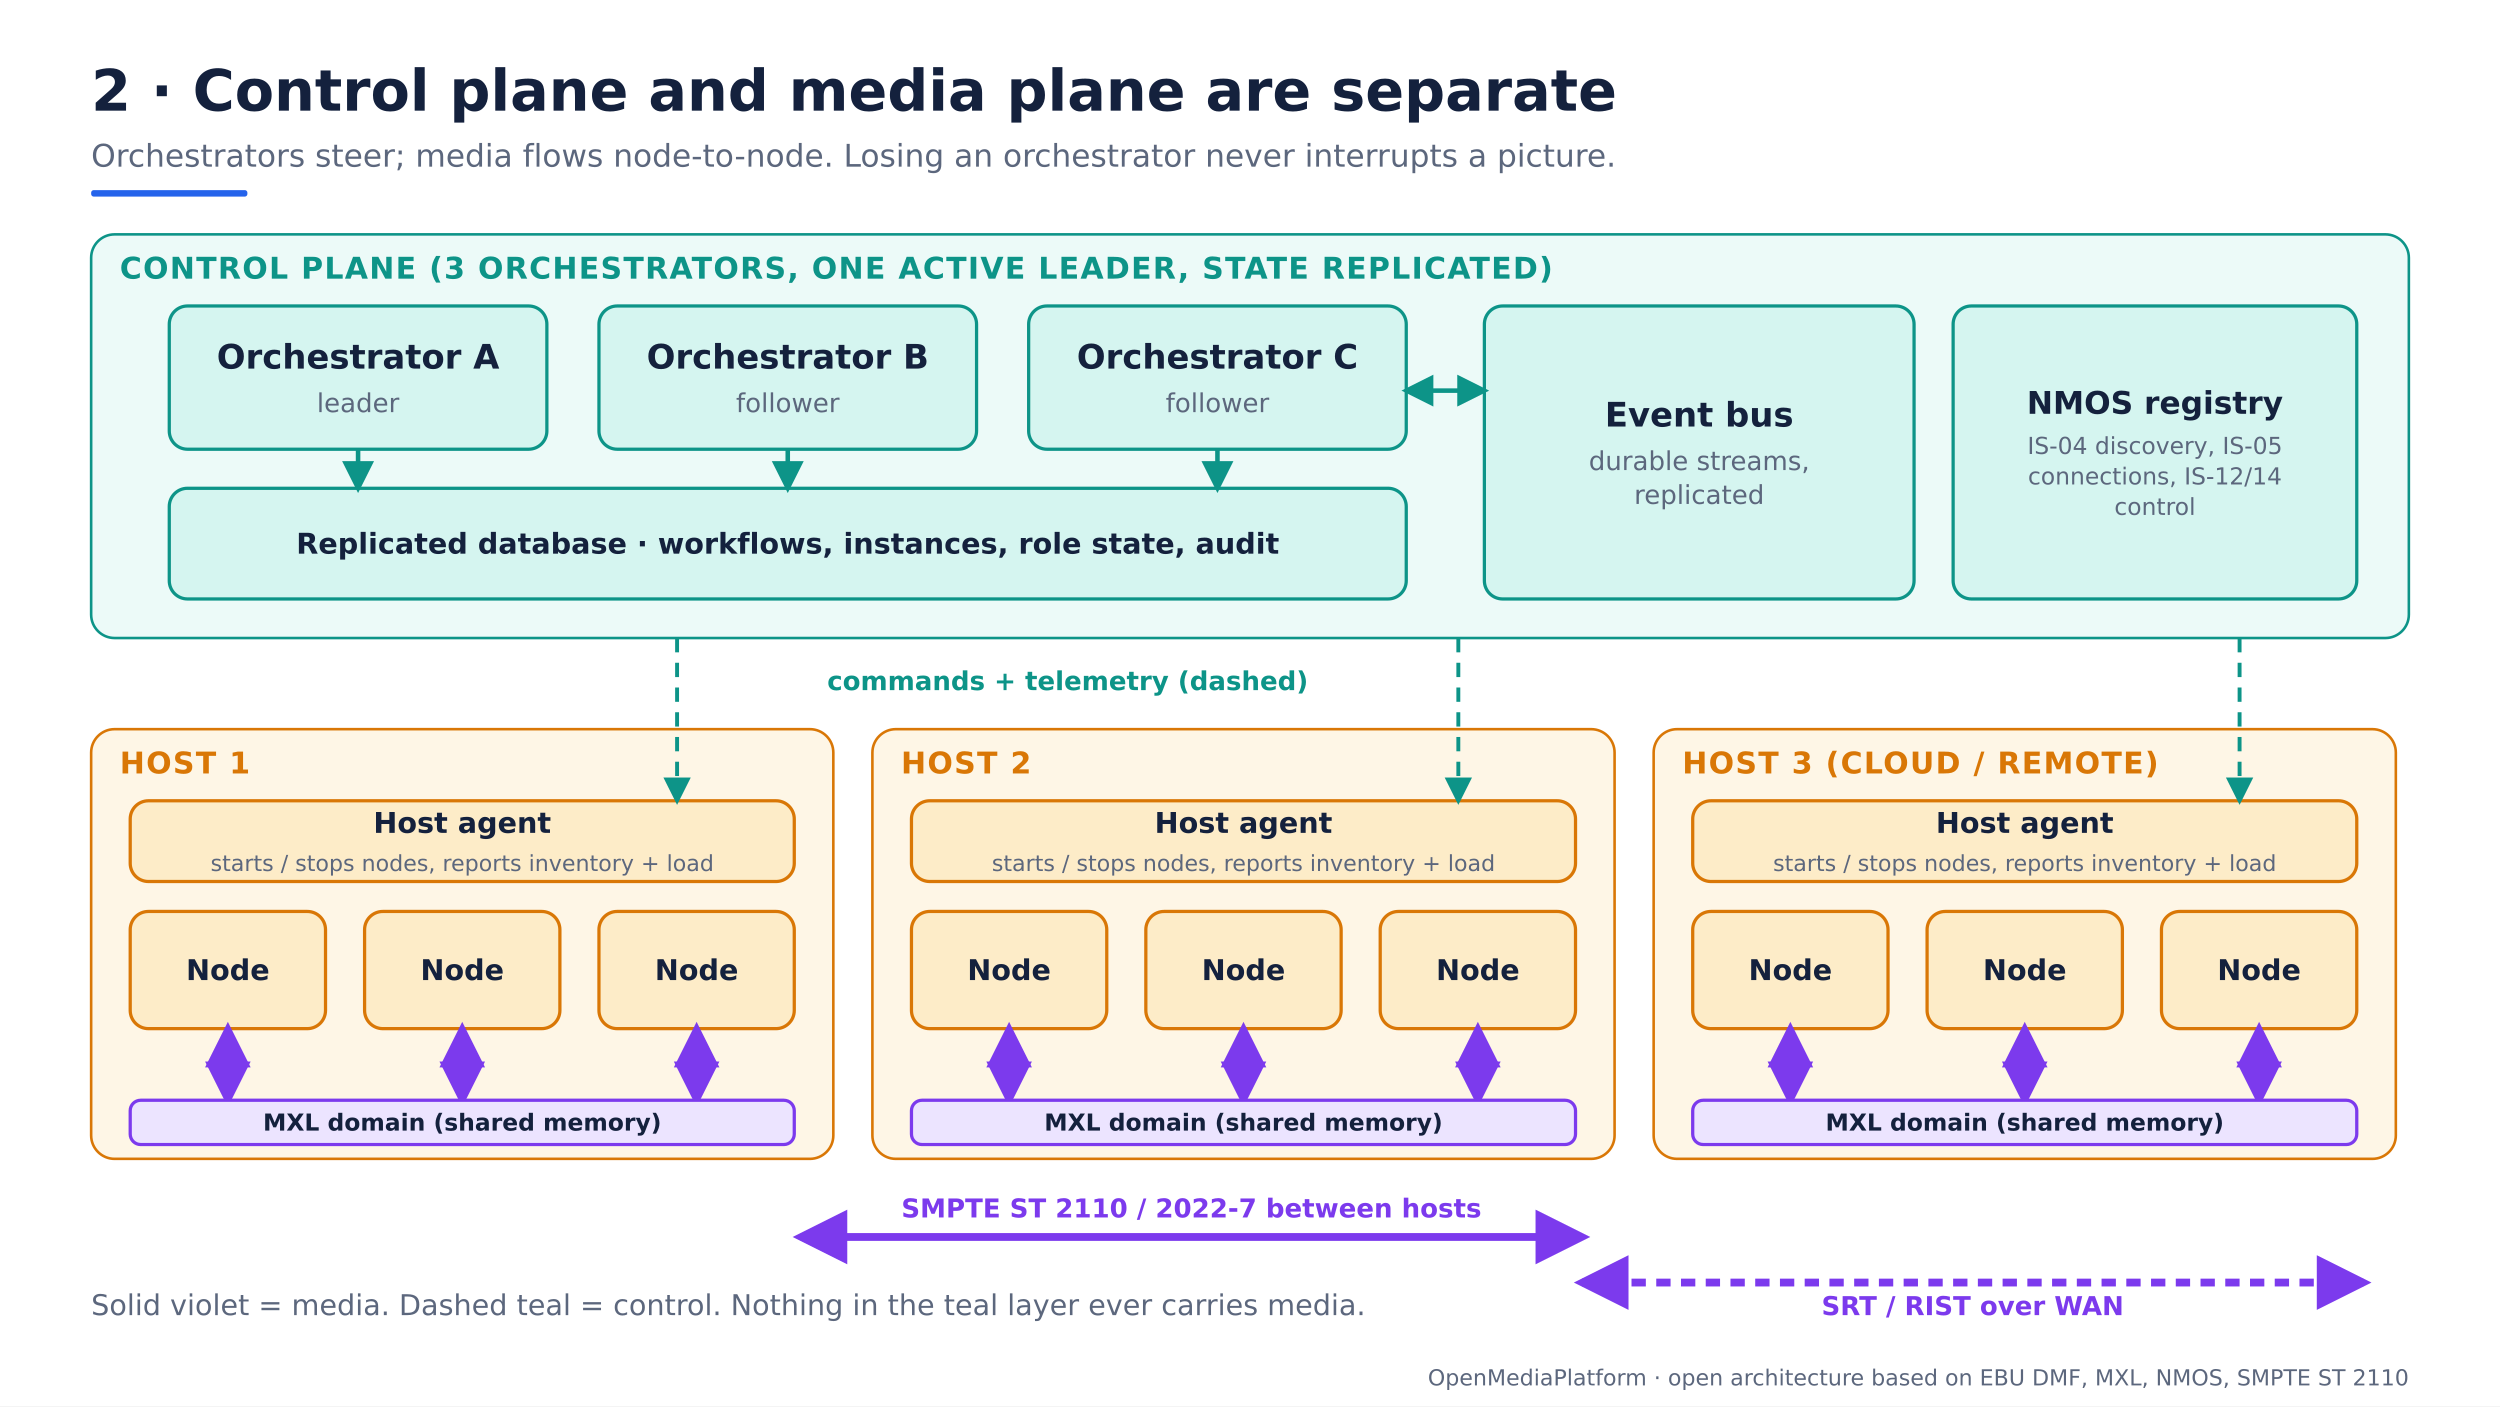
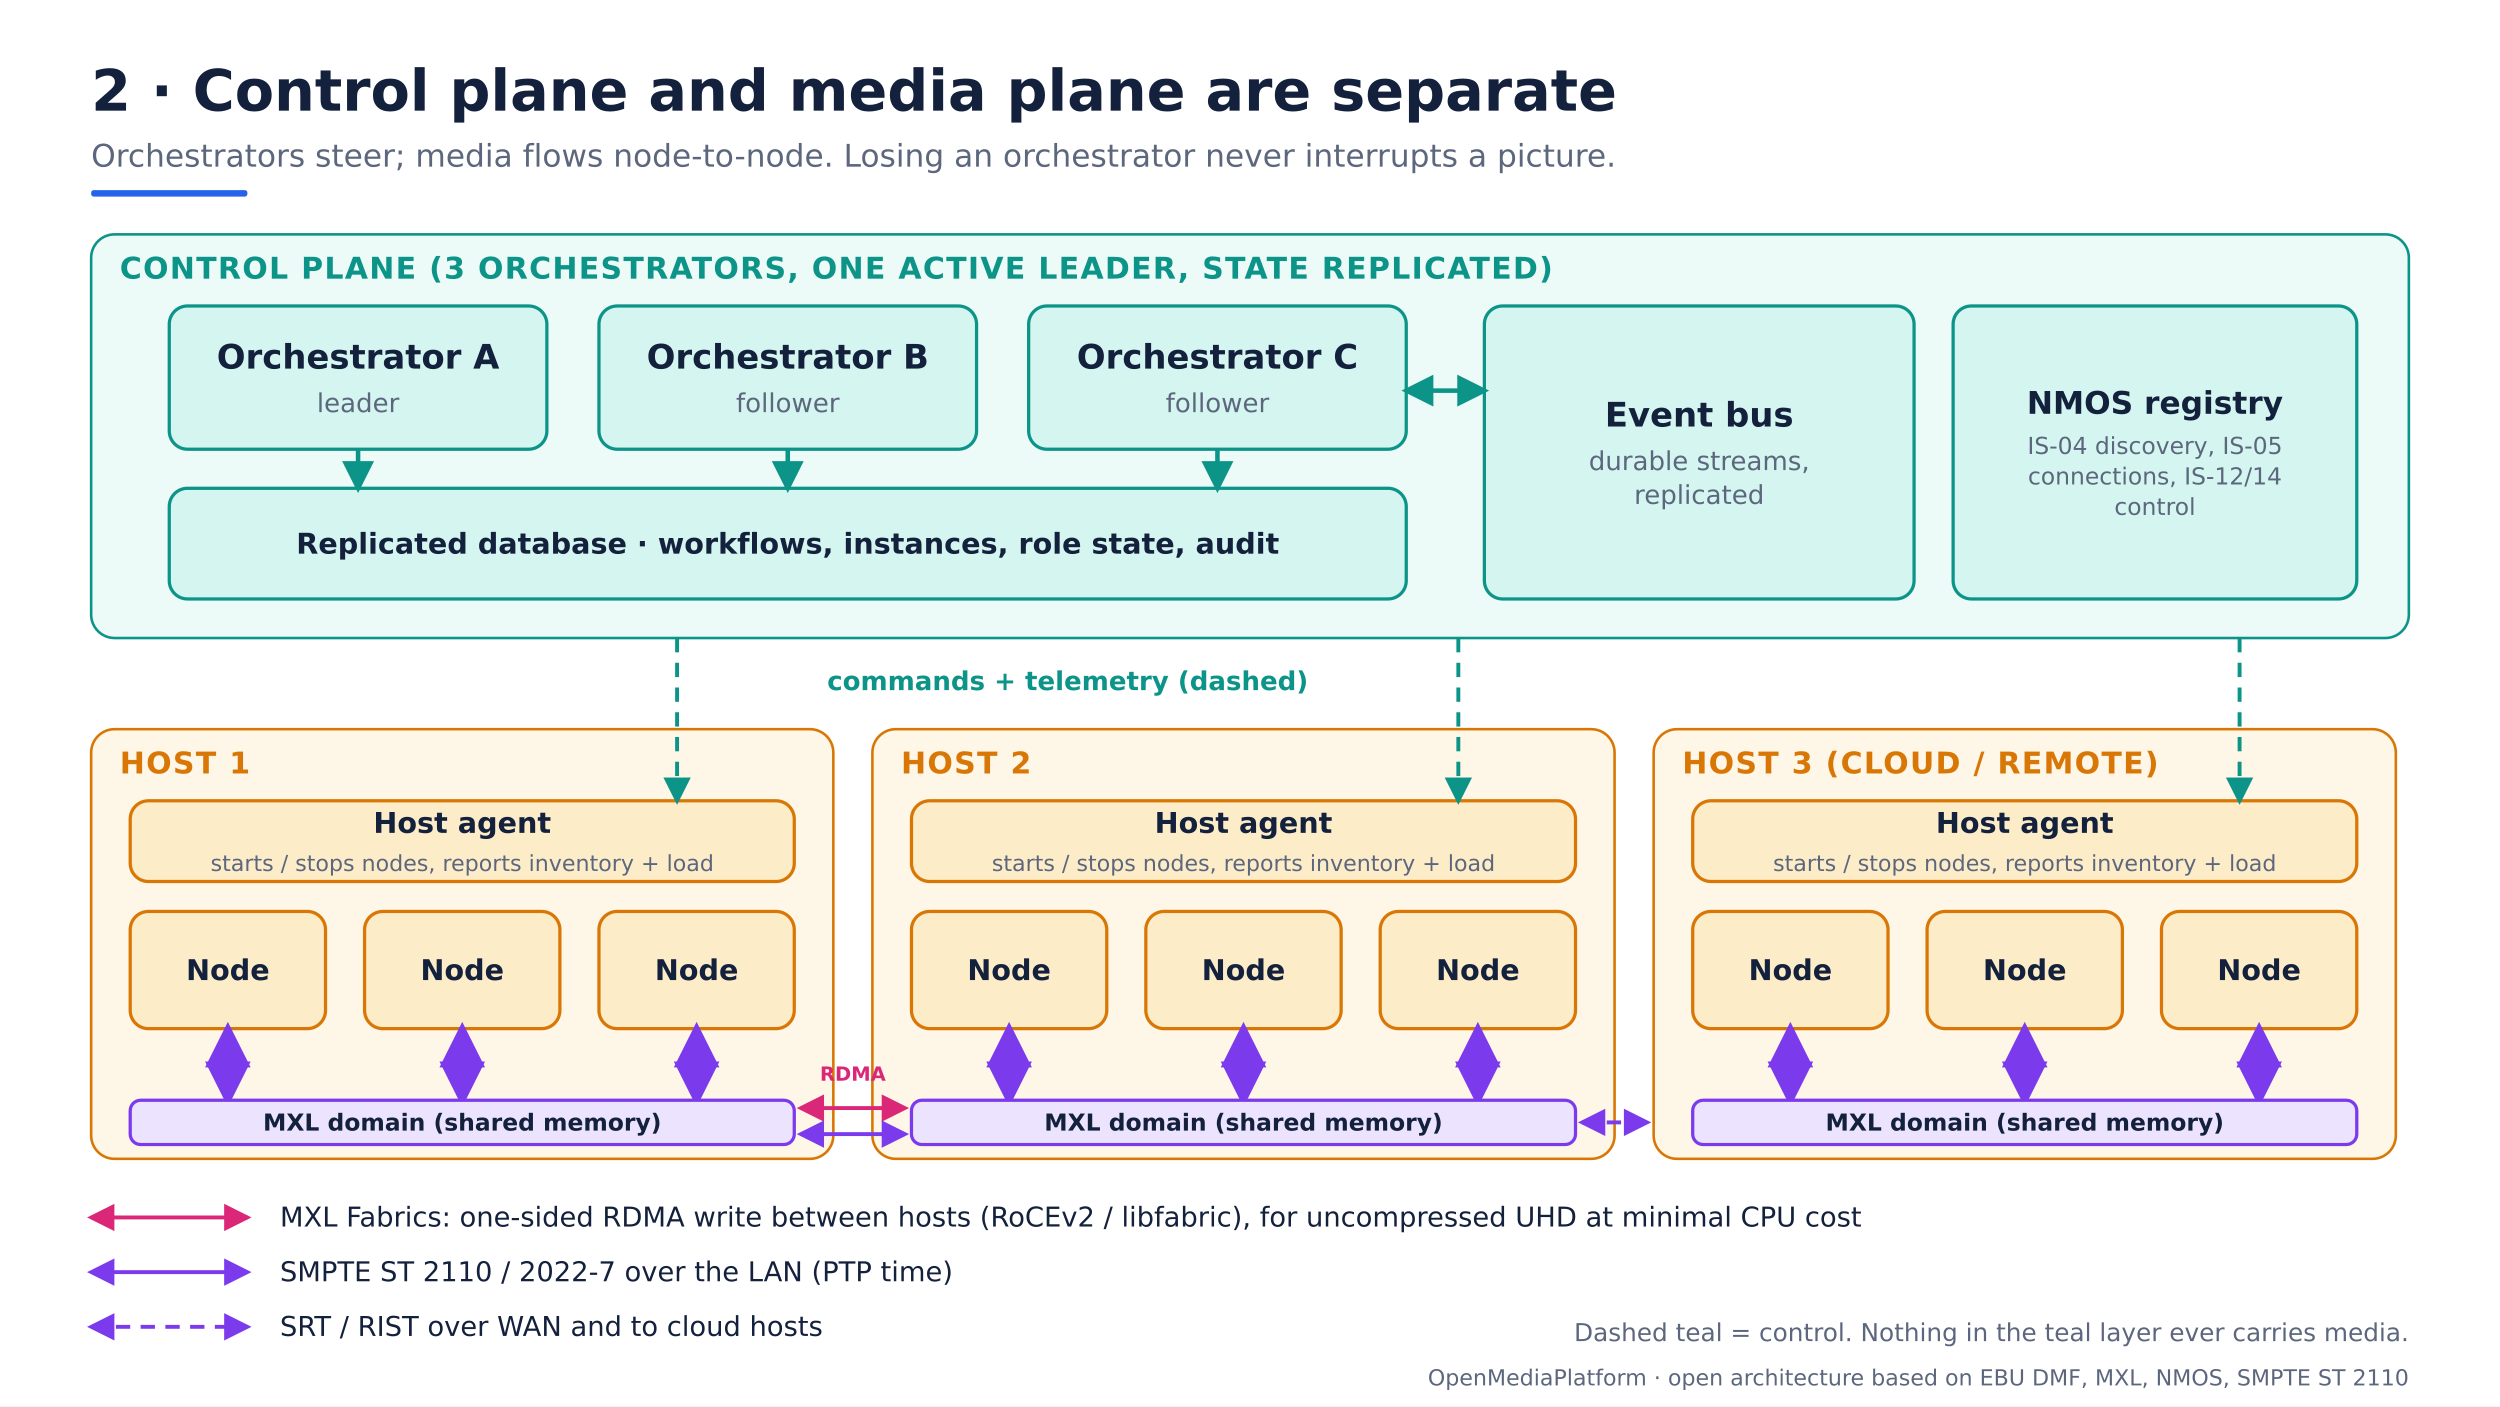
<svg xmlns="http://www.w3.org/2000/svg" width="1920" height="1080" viewBox="0 0 1920 1080" font-family="DejaVu Sans, Helvetica, Arial, sans-serif">
  <defs>
    <marker id="a_ink" viewBox="0 0 10 10" refX="8.5" refY="5" markerWidth="7" markerHeight="7" orient="auto-start-reverse">
      <path d="M0,0 L10,5 L0,10 z" fill="#14213d" />
    </marker>
    <marker id="as_ink" viewBox="0 0 10 10" refX="1.5" refY="5" markerWidth="7" markerHeight="7" orient="auto">
      <path d="M10,0 L0,5 L10,10 z" fill="#14213d" />
    </marker>
    <marker id="a_blue" viewBox="0 0 10 10" refX="8.5" refY="5" markerWidth="7" markerHeight="7" orient="auto-start-reverse">
      <path d="M0,0 L10,5 L0,10 z" fill="#2563eb" />
    </marker>
    <marker id="as_blue" viewBox="0 0 10 10" refX="1.5" refY="5" markerWidth="7" markerHeight="7" orient="auto">
      <path d="M10,0 L0,5 L10,10 z" fill="#2563eb" />
    </marker>
    <marker id="a_teal" viewBox="0 0 10 10" refX="8.5" refY="5" markerWidth="7" markerHeight="7" orient="auto-start-reverse">
      <path d="M0,0 L10,5 L0,10 z" fill="#0d9488" />
    </marker>
    <marker id="as_teal" viewBox="0 0 10 10" refX="1.5" refY="5" markerWidth="7" markerHeight="7" orient="auto">
      <path d="M10,0 L0,5 L10,10 z" fill="#0d9488" />
    </marker>
    <marker id="a_amber" viewBox="0 0 10 10" refX="8.5" refY="5" markerWidth="7" markerHeight="7" orient="auto-start-reverse">
      <path d="M0,0 L10,5 L0,10 z" fill="#d97706" />
    </marker>
    <marker id="as_amber" viewBox="0 0 10 10" refX="1.5" refY="5" markerWidth="7" markerHeight="7" orient="auto">
      <path d="M10,0 L0,5 L10,10 z" fill="#d97706" />
    </marker>
    <marker id="a_red" viewBox="0 0 10 10" refX="8.5" refY="5" markerWidth="7" markerHeight="7" orient="auto-start-reverse">
      <path d="M0,0 L10,5 L0,10 z" fill="#dc2626" />
    </marker>
    <marker id="as_red" viewBox="0 0 10 10" refX="1.5" refY="5" markerWidth="7" markerHeight="7" orient="auto">
      <path d="M10,0 L0,5 L10,10 z" fill="#dc2626" />
    </marker>
    <marker id="a_violet" viewBox="0 0 10 10" refX="8.5" refY="5" markerWidth="7" markerHeight="7" orient="auto-start-reverse">
      <path d="M0,0 L10,5 L0,10 z" fill="#7c3aed" />
    </marker>
    <marker id="as_violet" viewBox="0 0 10 10" refX="1.5" refY="5" markerWidth="7" markerHeight="7" orient="auto">
      <path d="M10,0 L0,5 L10,10 z" fill="#7c3aed" />
    </marker>
    <marker id="a_mute" viewBox="0 0 10 10" refX="8.5" refY="5" markerWidth="7" markerHeight="7" orient="auto-start-reverse">
      <path d="M0,0 L10,5 L0,10 z" fill="#5c677d" />
    </marker>
    <marker id="as_mute" viewBox="0 0 10 10" refX="1.5" refY="5" markerWidth="7" markerHeight="7" orient="auto">
      <path d="M10,0 L0,5 L10,10 z" fill="#5c677d" />
+     </marker>
+     <marker id="a_pink" viewBox="0 0 10 10" refX="8.5" refY="5" markerWidth="7" markerHeight="7" orient="auto-start-reverse">
+       <path d="M0,0 L10,5 L0,10 z" fill="#db2777" />
+     </marker>
+     <marker id="as_pink" viewBox="0 0 10 10" refX="1.5" refY="5" markerWidth="7" markerHeight="7" orient="auto">
+       <path d="M10,0 L0,5 L10,10 z" fill="#db2777" />
    </marker>
  </defs>
  <rect width="1920" height="1080" fill="#ffffff" />
  <text x="70" y="85" font-size="44" font-weight="700" fill="#14213d">2 · Control plane and media plane are separate</text>
  <text x="70" y="128" font-size="24" fill="#5c677d">Orchestrators steer; media flows node-to-node. Losing an orchestrator never interrupts a picture.</text>
  <rect x="70" y="146" width="120" height="5" rx="2" fill="#2563eb" />
  <rect x="70" y="180" width="1780" height="310" rx="18" fill="#d5f5f0" fill-opacity="0.45" stroke="#0d9488" stroke-width="2" stroke-dasharray="3 0" />
  <text x="92" y="214" font-size="23" font-weight="700" fill="#0d9488" letter-spacing="1">CONTROL PLANE (3 ORCHESTRATORS, ONE ACTIVE LEADER, STATE REPLICATED)</text>
  <rect x="130" y="235" width="290" height="110" rx="14" fill="#d5f5f0" stroke="#0d9488" stroke-width="2.5" />
  <text x="275.0" y="283.1" text-anchor="middle" font-size="26" font-weight="700" fill="#14213d">Orchestrator A</text>
  <text x="275.0" y="316.53" text-anchor="middle" font-size="20" fill="#5c677d">leader</text>
  <rect x="460" y="235" width="290" height="110" rx="14" fill="#d5f5f0" stroke="#0d9488" stroke-width="2.5" />
  <text x="605.0" y="283.1" text-anchor="middle" font-size="26" font-weight="700" fill="#14213d">Orchestrator B</text>
  <text x="605.0" y="316.53" text-anchor="middle" font-size="20" fill="#5c677d">follower</text>
  <rect x="790" y="235" width="290" height="110" rx="14" fill="#d5f5f0" stroke="#0d9488" stroke-width="2.5" />
  <text x="935.0" y="283.1" text-anchor="middle" font-size="26" font-weight="700" fill="#14213d">Orchestrator C</text>
  <text x="935.0" y="316.53" text-anchor="middle" font-size="20" fill="#5c677d">follower</text>
  <rect x="130" y="375" width="950" height="85" rx="14" fill="#d5f5f0" stroke="#0d9488" stroke-width="2.5" />
  <text x="605.0" y="425.2" text-anchor="middle" font-size="22" font-weight="700" fill="#14213d">Replicated database · workflows, instances, role state, audit</text>
  <line x1="275" y1="345" x2="275" y2="375" stroke="#0d9488" stroke-width="3.5" marker-end="url(#a_teal)" />
  <line x1="605" y1="345" x2="605" y2="375" stroke="#0d9488" stroke-width="3.5" marker-end="url(#a_teal)" />
  <line x1="935" y1="345" x2="935" y2="375" stroke="#0d9488" stroke-width="3.5" marker-end="url(#a_teal)" />
  <rect x="1140" y="235" width="330" height="225" rx="14" fill="#d5f5f0" stroke="#0d9488" stroke-width="2.5" />
  <text x="1305.0" y="327.6" text-anchor="middle" font-size="26" font-weight="700" fill="#14213d">Event bus</text>
  <text x="1305.0" y="361.03" text-anchor="middle" font-size="20" fill="#5c677d">durable streams,</text>
  <text x="1305.0" y="387.03" text-anchor="middle" font-size="20" fill="#5c677d">replicated</text>
  <rect x="1500" y="235" width="310" height="225" rx="14" fill="#d5f5f0" stroke="#0d9488" stroke-width="2.5" />
  <text x="1655.0" y="317.8" text-anchor="middle" font-size="24" font-weight="700" fill="#14213d">NMOS registry</text>
  <text x="1655.0" y="348.652" text-anchor="middle" font-size="18" fill="#5c677d">IS-04 discovery, IS-05</text>
  <text x="1655.0" y="372.052" text-anchor="middle" font-size="18" fill="#5c677d">connections, IS-12/14</text>
  <text x="1655.0" y="395.452" text-anchor="middle" font-size="18" fill="#5c677d">control</text>
  <line x1="1080" y1="300" x2="1140" y2="300" stroke="#0d9488" stroke-width="3.5" marker-end="url(#a_teal)" marker-start="url(#as_teal)" />
  <rect x="70" y="560" width="570" height="330" rx="18" fill="#fdecc8" fill-opacity="0.45" stroke="#d97706" stroke-width="2" stroke-dasharray="3 0" />
  <text x="92" y="594" font-size="23" font-weight="700" fill="#d97706" letter-spacing="1">HOST 1</text>
  <rect x="100" y="615" width="510" height="62" rx="14" fill="#fdecc8" stroke="#d97706" stroke-width="2.5" />
  <text x="355.0" y="639.65" text-anchor="middle" font-size="22" font-weight="700" fill="#14213d">Host agent</text>
  <text x="355.0" y="668.938" text-anchor="middle" font-size="17" fill="#5c677d">starts / stops nodes, reports inventory + load</text>
  <rect x="100" y="700" width="150" height="90" rx="14" fill="#fdecc8" stroke="#d97706" stroke-width="2.5" />
  <text x="175.0" y="752.7" text-anchor="middle" font-size="22" font-weight="700" fill="#14213d">Node</text>
  <rect x="280" y="700" width="150" height="90" rx="14" fill="#fdecc8" stroke="#d97706" stroke-width="2.5" />
  <text x="355.0" y="752.7" text-anchor="middle" font-size="22" font-weight="700" fill="#14213d">Node</text>
  <rect x="460" y="700" width="150" height="90" rx="14" fill="#fdecc8" stroke="#d97706" stroke-width="2.5" />
  <text x="535.0" y="752.7" text-anchor="middle" font-size="22" font-weight="700" fill="#14213d">Node</text>
  <line x1="175" y1="790" x2="175" y2="845" stroke="#7c3aed" stroke-width="5" marker-end="url(#a_violet)" marker-start="url(#as_violet)" />
  <line x1="355" y1="790" x2="355" y2="845" stroke="#7c3aed" stroke-width="5" marker-end="url(#a_violet)" marker-start="url(#as_violet)" />
  <line x1="535" y1="790" x2="535" y2="845" stroke="#7c3aed" stroke-width="5" marker-end="url(#a_violet)" marker-start="url(#as_violet)" />
  <rect x="100" y="845" width="510" height="34" rx="8" fill="#ece4ff" stroke="#7c3aed" stroke-width="2.5" />
  <text x="355.0" y="868.3" text-anchor="middle" font-size="18" font-weight="700" fill="#14213d">MXL domain (shared memory)</text>
  <rect x="670" y="560" width="570" height="330" rx="18" fill="#fdecc8" fill-opacity="0.45" stroke="#d97706" stroke-width="2" stroke-dasharray="3 0" />
  <text x="692" y="594" font-size="23" font-weight="700" fill="#d97706" letter-spacing="1">HOST 2</text>
  <rect x="700" y="615" width="510" height="62" rx="14" fill="#fdecc8" stroke="#d97706" stroke-width="2.5" />
  <text x="955.0" y="639.65" text-anchor="middle" font-size="22" font-weight="700" fill="#14213d">Host agent</text>
  <text x="955.0" y="668.938" text-anchor="middle" font-size="17" fill="#5c677d">starts / stops nodes, reports inventory + load</text>
  <rect x="700" y="700" width="150" height="90" rx="14" fill="#fdecc8" stroke="#d97706" stroke-width="2.5" />
  <text x="775.0" y="752.7" text-anchor="middle" font-size="22" font-weight="700" fill="#14213d">Node</text>
  <rect x="880" y="700" width="150" height="90" rx="14" fill="#fdecc8" stroke="#d97706" stroke-width="2.5" />
  <text x="955.0" y="752.7" text-anchor="middle" font-size="22" font-weight="700" fill="#14213d">Node</text>
  <rect x="1060" y="700" width="150" height="90" rx="14" fill="#fdecc8" stroke="#d97706" stroke-width="2.5" />
  <text x="1135.0" y="752.7" text-anchor="middle" font-size="22" font-weight="700" fill="#14213d">Node</text>
  <line x1="775" y1="790" x2="775" y2="845" stroke="#7c3aed" stroke-width="5" marker-end="url(#a_violet)" marker-start="url(#as_violet)" />
  <line x1="955" y1="790" x2="955" y2="845" stroke="#7c3aed" stroke-width="5" marker-end="url(#a_violet)" marker-start="url(#as_violet)" />
  <line x1="1135" y1="790" x2="1135" y2="845" stroke="#7c3aed" stroke-width="5" marker-end="url(#a_violet)" marker-start="url(#as_violet)" />
  <rect x="700" y="845" width="510" height="34" rx="8" fill="#ece4ff" stroke="#7c3aed" stroke-width="2.5" />
  <text x="955.0" y="868.3" text-anchor="middle" font-size="18" font-weight="700" fill="#14213d">MXL domain (shared memory)</text>
  <rect x="1270" y="560" width="570" height="330" rx="18" fill="#fdecc8" fill-opacity="0.45" stroke="#d97706" stroke-width="2" stroke-dasharray="3 0" />
  <text x="1292" y="594" font-size="23" font-weight="700" fill="#d97706" letter-spacing="1">HOST 3  (CLOUD / REMOTE)</text>
  <rect x="1300" y="615" width="510" height="62" rx="14" fill="#fdecc8" stroke="#d97706" stroke-width="2.5" />
  <text x="1555.0" y="639.65" text-anchor="middle" font-size="22" font-weight="700" fill="#14213d">Host agent</text>
  <text x="1555.0" y="668.938" text-anchor="middle" font-size="17" fill="#5c677d">starts / stops nodes, reports inventory + load</text>
  <rect x="1300" y="700" width="150" height="90" rx="14" fill="#fdecc8" stroke="#d97706" stroke-width="2.5" />
  <text x="1375.0" y="752.7" text-anchor="middle" font-size="22" font-weight="700" fill="#14213d">Node</text>
  <rect x="1480" y="700" width="150" height="90" rx="14" fill="#fdecc8" stroke="#d97706" stroke-width="2.5" />
  <text x="1555.0" y="752.7" text-anchor="middle" font-size="22" font-weight="700" fill="#14213d">Node</text>
  <rect x="1660" y="700" width="150" height="90" rx="14" fill="#fdecc8" stroke="#d97706" stroke-width="2.5" />
  <text x="1735.0" y="752.7" text-anchor="middle" font-size="22" font-weight="700" fill="#14213d">Node</text>
  <line x1="1375" y1="790" x2="1375" y2="845" stroke="#7c3aed" stroke-width="5" marker-end="url(#a_violet)" marker-start="url(#as_violet)" />
  <line x1="1555" y1="790" x2="1555" y2="845" stroke="#7c3aed" stroke-width="5" marker-end="url(#a_violet)" marker-start="url(#as_violet)" />
  <line x1="1735" y1="790" x2="1735" y2="845" stroke="#7c3aed" stroke-width="5" marker-end="url(#a_violet)" marker-start="url(#as_violet)" />
  <rect x="1300" y="845" width="510" height="34" rx="8" fill="#ece4ff" stroke="#7c3aed" stroke-width="2.5" />
  <text x="1555.0" y="868.3" text-anchor="middle" font-size="18" font-weight="700" fill="#14213d">MXL domain (shared memory)</text>
  <line x1="520" y1="490" x2="520" y2="615" stroke="#0d9488" stroke-width="3" stroke-dasharray="11 8" marker-end="url(#a_teal)" />
  <line x1="1120" y1="490" x2="1120" y2="615" stroke="#0d9488" stroke-width="3" stroke-dasharray="11 8" marker-end="url(#a_teal)" />
  <line x1="1720" y1="490" x2="1720" y2="615" stroke="#0d9488" stroke-width="3" stroke-dasharray="11 8" marker-end="url(#a_teal)" />
  <text x="820" y="530" text-anchor="middle" font-size="20" font-weight="700" fill="#0d9488">commands + telemetry (dashed)</text>
-   <line x1="615" y1="950" x2="1215" y2="950" stroke="#7c3aed" stroke-width="6" marker-end="url(#a_violet)" marker-start="url(#as_violet)" />
-   <text x="915.0" y="935" text-anchor="middle" font-size="20" fill="#7c3aed" font-weight="600">SMPTE ST 2110 / 2022-7 between hosts</text>
-   <line x1="1215" y1="985" x2="1815" y2="985" stroke="#7c3aed" stroke-width="6" stroke-dasharray="11 8" marker-end="url(#a_violet)" marker-start="url(#as_violet)" />
-   <text x="1515.0" y="1010" text-anchor="middle" font-size="20" fill="#7c3aed" font-weight="600">SRT / RIST over WAN</text>
-   <text x="70" y="1010" text-anchor="start" font-size="22" font-weight="400" fill="#5c677d">Solid violet = media.  Dashed teal = control.  Nothing in the teal layer ever carries media.</text>
+   <line x1="615" y1="851" x2="695" y2="851" stroke="#db2777" stroke-width="3" marker-end="url(#a_pink)" marker-start="url(#as_pink)" />
+   <text x="655" y="830" text-anchor="middle" font-size="15" font-weight="700" fill="#db2777">RDMA</text>
+   <line x1="615" y1="871" x2="695" y2="871" stroke="#7c3aed" stroke-width="3" marker-end="url(#a_violet)" marker-start="url(#as_violet)" />
+   <line x1="1215" y1="862" x2="1265" y2="862" stroke="#7c3aed" stroke-width="3" stroke-dasharray="11 8" marker-end="url(#a_violet)" marker-start="url(#as_violet)" />
+   <line x1="70" y1="935" x2="190" y2="935" stroke="#db2777" stroke-width="3" marker-end="url(#a_pink)" marker-start="url(#as_pink)" />
+   <text x="215" y="942" text-anchor="start" font-size="21" font-weight="400" fill="#14213d">MXL Fabrics: one-sided RDMA write between hosts (RoCEv2 / libfabric), for uncompressed UHD at minimal CPU cost</text>
+   <line x1="70" y1="977" x2="190" y2="977" stroke="#7c3aed" stroke-width="3" marker-end="url(#a_violet)" marker-start="url(#as_violet)" />
+   <text x="215" y="984" text-anchor="start" font-size="21" font-weight="400" fill="#14213d">SMPTE ST 2110 / 2022-7 over the LAN (PTP time)</text>
+   <line x1="70" y1="1019" x2="190" y2="1019" stroke="#7c3aed" stroke-width="3" stroke-dasharray="11 8" marker-end="url(#a_violet)" marker-start="url(#as_violet)" />
+   <text x="215" y="1026" text-anchor="start" font-size="21" font-weight="400" fill="#14213d">SRT / RIST over WAN and to cloud hosts</text>
+   <text x="1850" y="1030" text-anchor="end" font-size="19" font-weight="400" fill="#5c677d">Dashed teal = control. Nothing in the teal layer ever carries media.</text>
  <text x="1850" y="1064" text-anchor="end" font-size="17" fill="#5c677d">OpenMediaPlatform · open architecture based on EBU DMF, MXL, NMOS, SMPTE ST 2110</text>
</svg>
